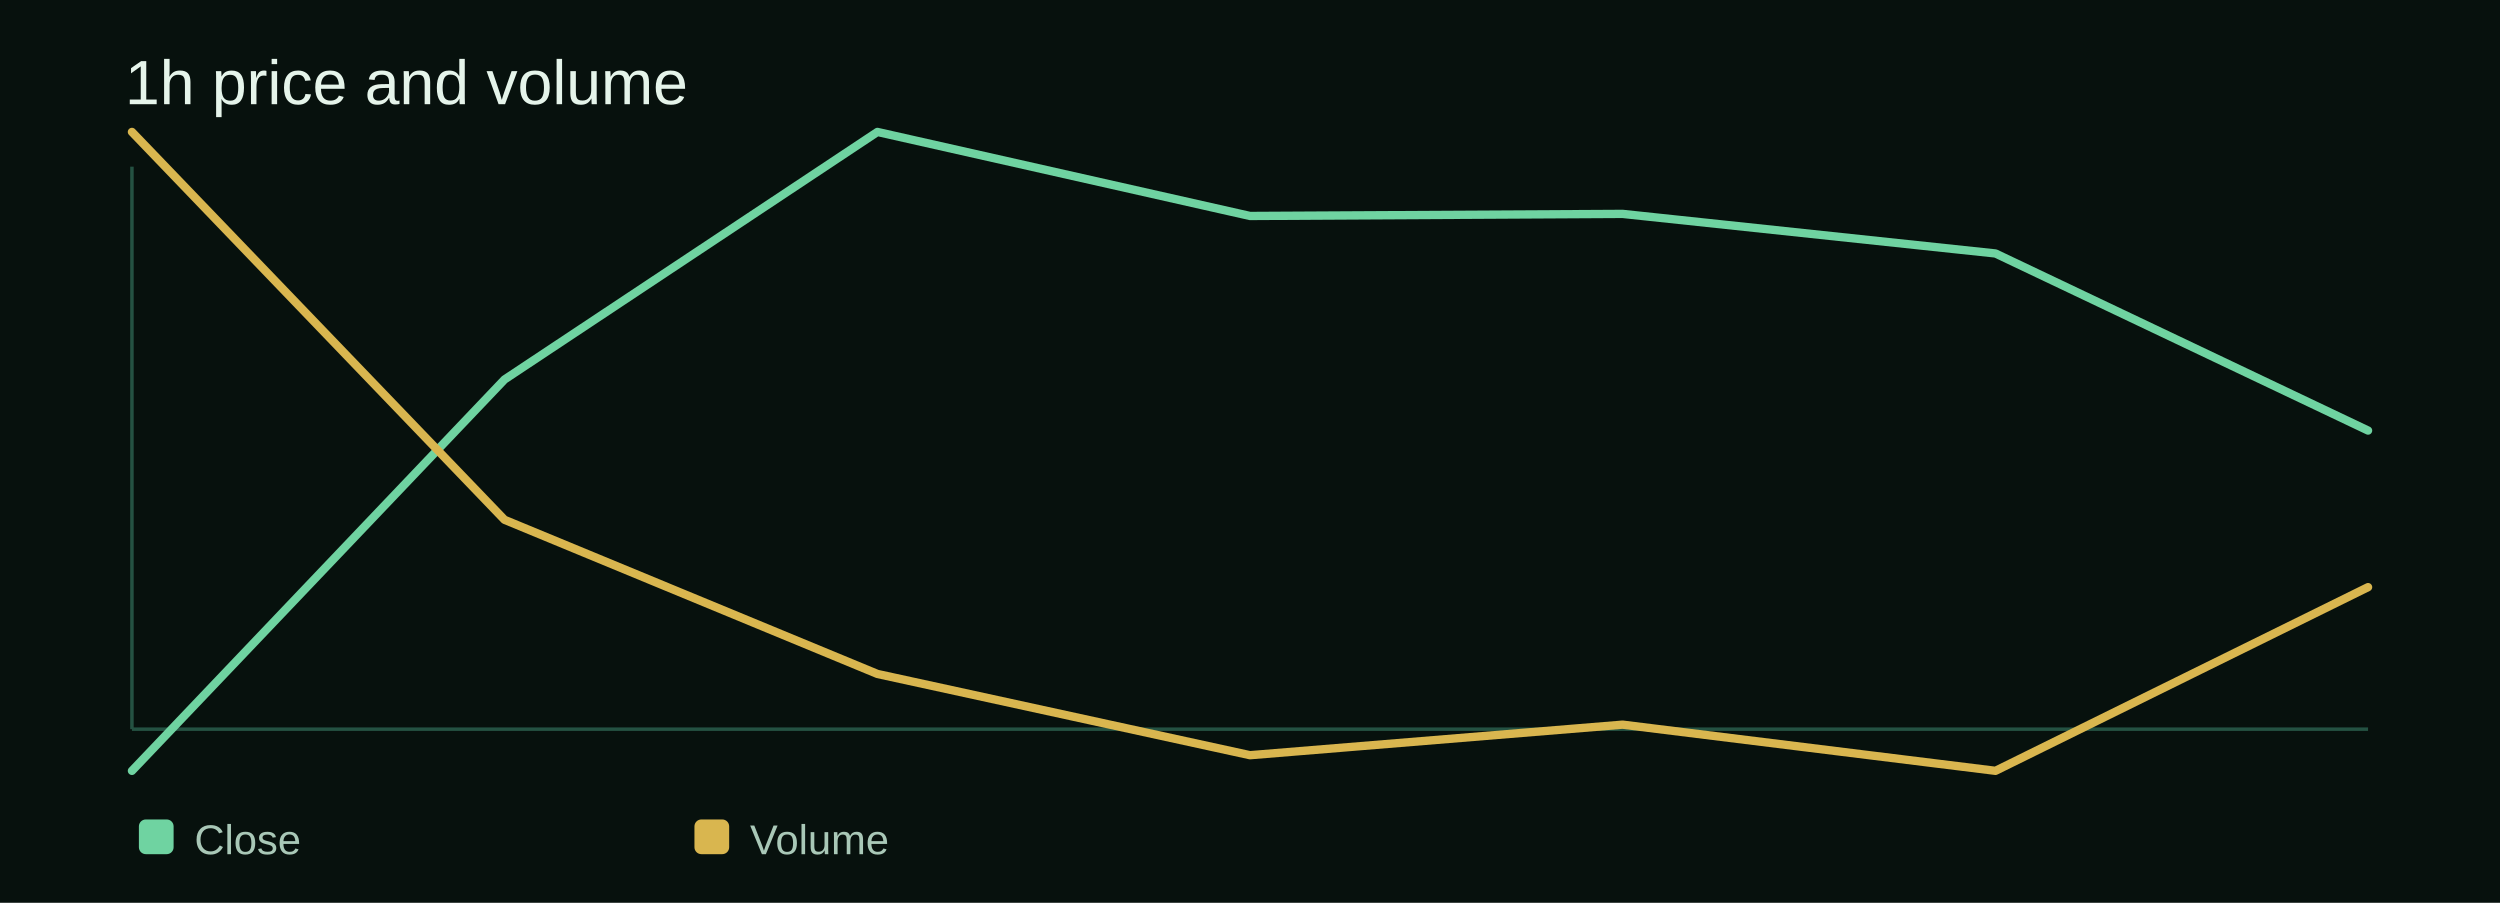
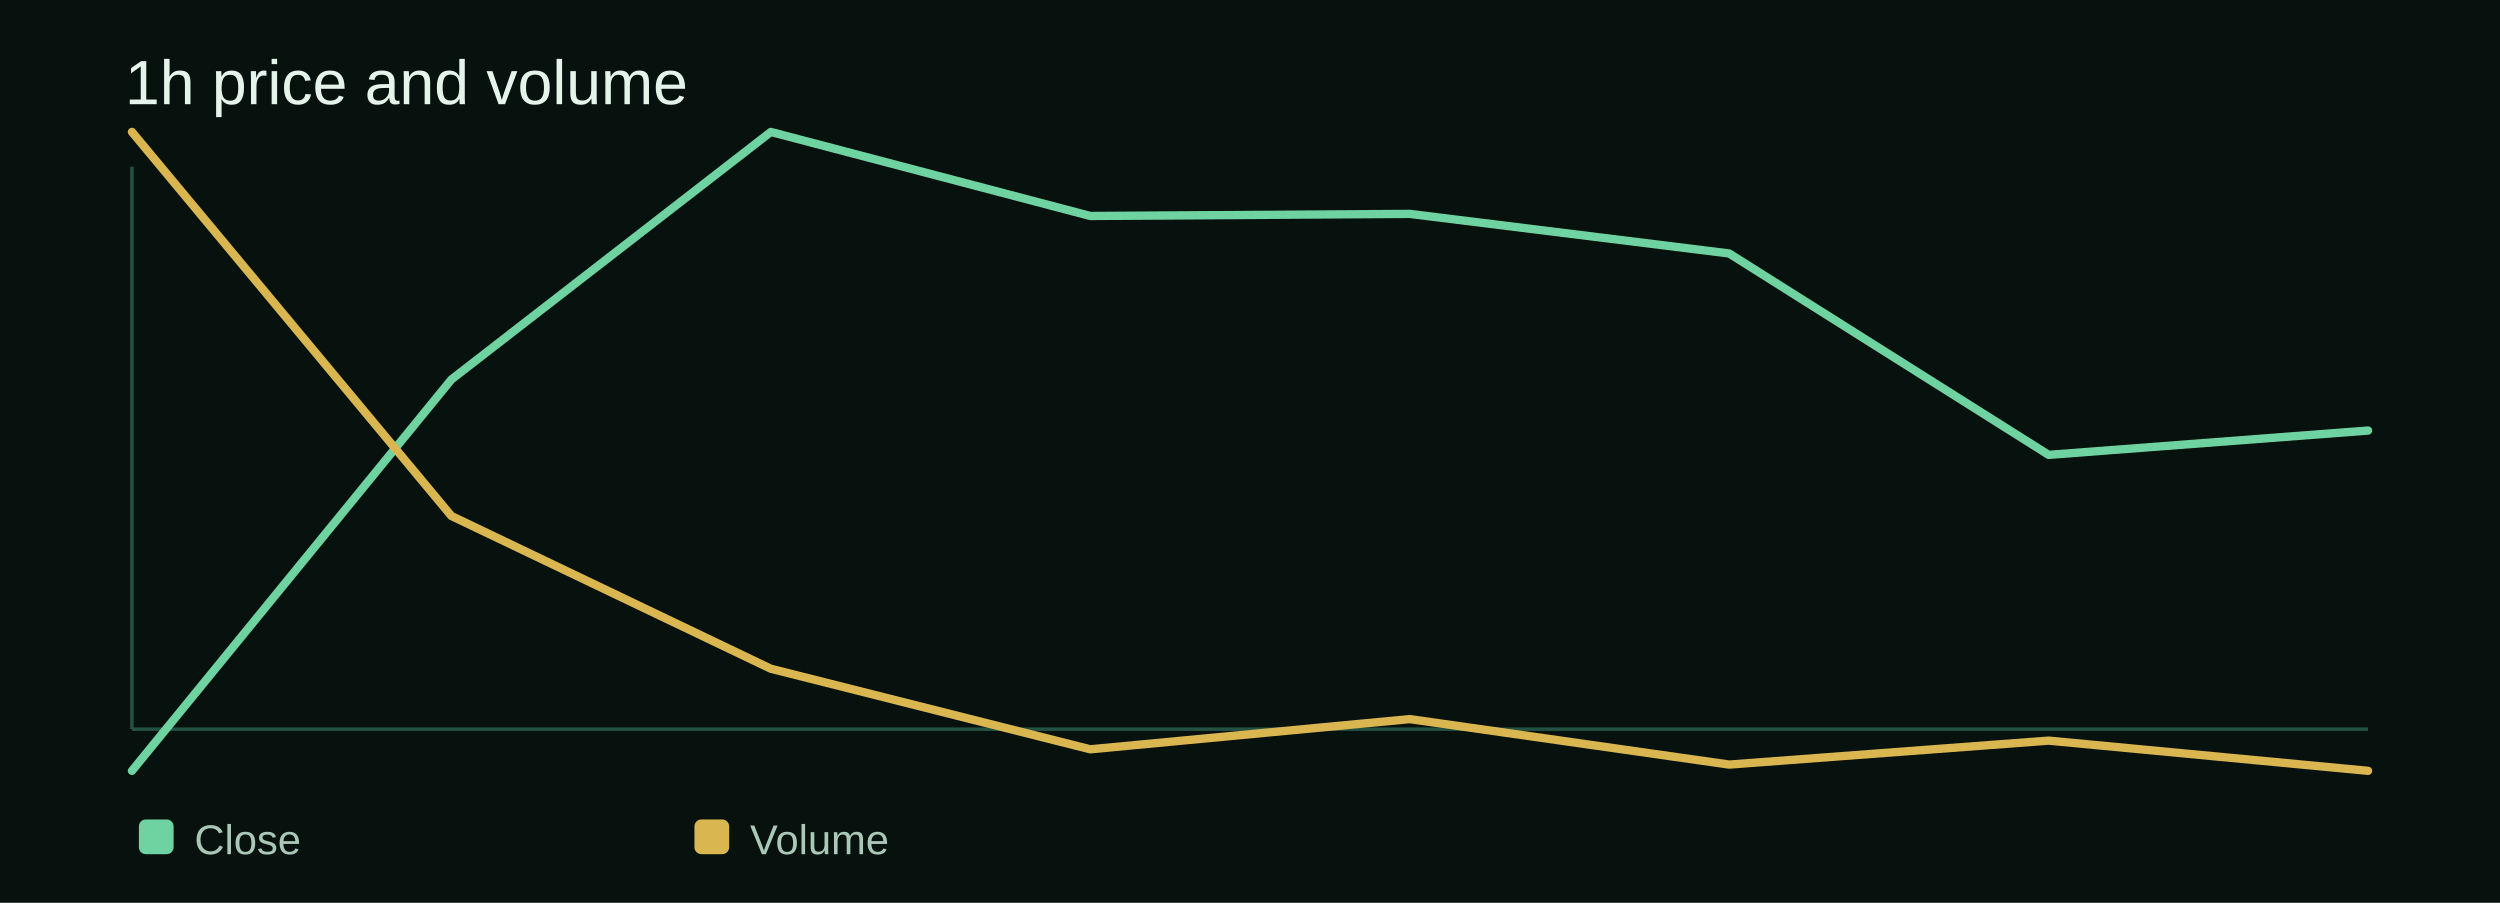
<svg xmlns="http://www.w3.org/2000/svg" width="720" height="260" viewBox="0 0 720 260" role="img" aria-label="1h price and volume">
  <rect width="720" height="260" fill="#07110d" />
  <text x="36" y="30" fill="#e5f4ea" font-family="Arial, sans-serif" font-size="18">1h price and volume</text>
  <line x1="38" y1="210" x2="682" y2="210" stroke="#245242" stroke-width="1" />
  <line x1="38" y1="48" x2="38" y2="210" stroke="#245242" stroke-width="1" />
-   <polyline points="38,222 145.3,109.3 252.7,38 360,62.2 467.3,61.6 574.7,73 682,124" fill="none" stroke="#6fd3a1" stroke-width="2.4" stroke-linecap="round" stroke-linejoin="round" />
-   <polyline points="38,38 145.3,149.7 252.7,194.1 360,217.5 467.3,208.7 574.7,222 682,169.1" fill="none" stroke="#d9b64f" stroke-width="2.4" stroke-linecap="round" stroke-linejoin="round" />
+   <polyline points="38,222 130,109.3 222,38 314,62.2 406,61.6 498,73 590,131 682,124" fill="none" stroke="#6fd3a1" stroke-width="2.4" stroke-linecap="round" stroke-linejoin="round" />
+   <polyline points="38,38 130,148.6 222,192.6 314,215.8 406,207.1 498,220.2 590,213.3 682,222" fill="none" stroke="#d9b64f" stroke-width="2.4" stroke-linecap="round" stroke-linejoin="round" />
  <g fill="#a9c8b7" font-family="Arial, sans-serif" font-size="12">
    <g transform="translate(40 236)">
      <rect width="10" height="10" fill="#6fd3a1" rx="2" />
      <text x="16" y="10">Close</text>
    </g>
    <g transform="translate(200 236)">
      <rect width="10" height="10" fill="#d9b64f" rx="2" />
      <text x="16" y="10">Volume</text>
    </g>
  </g>
</svg>
